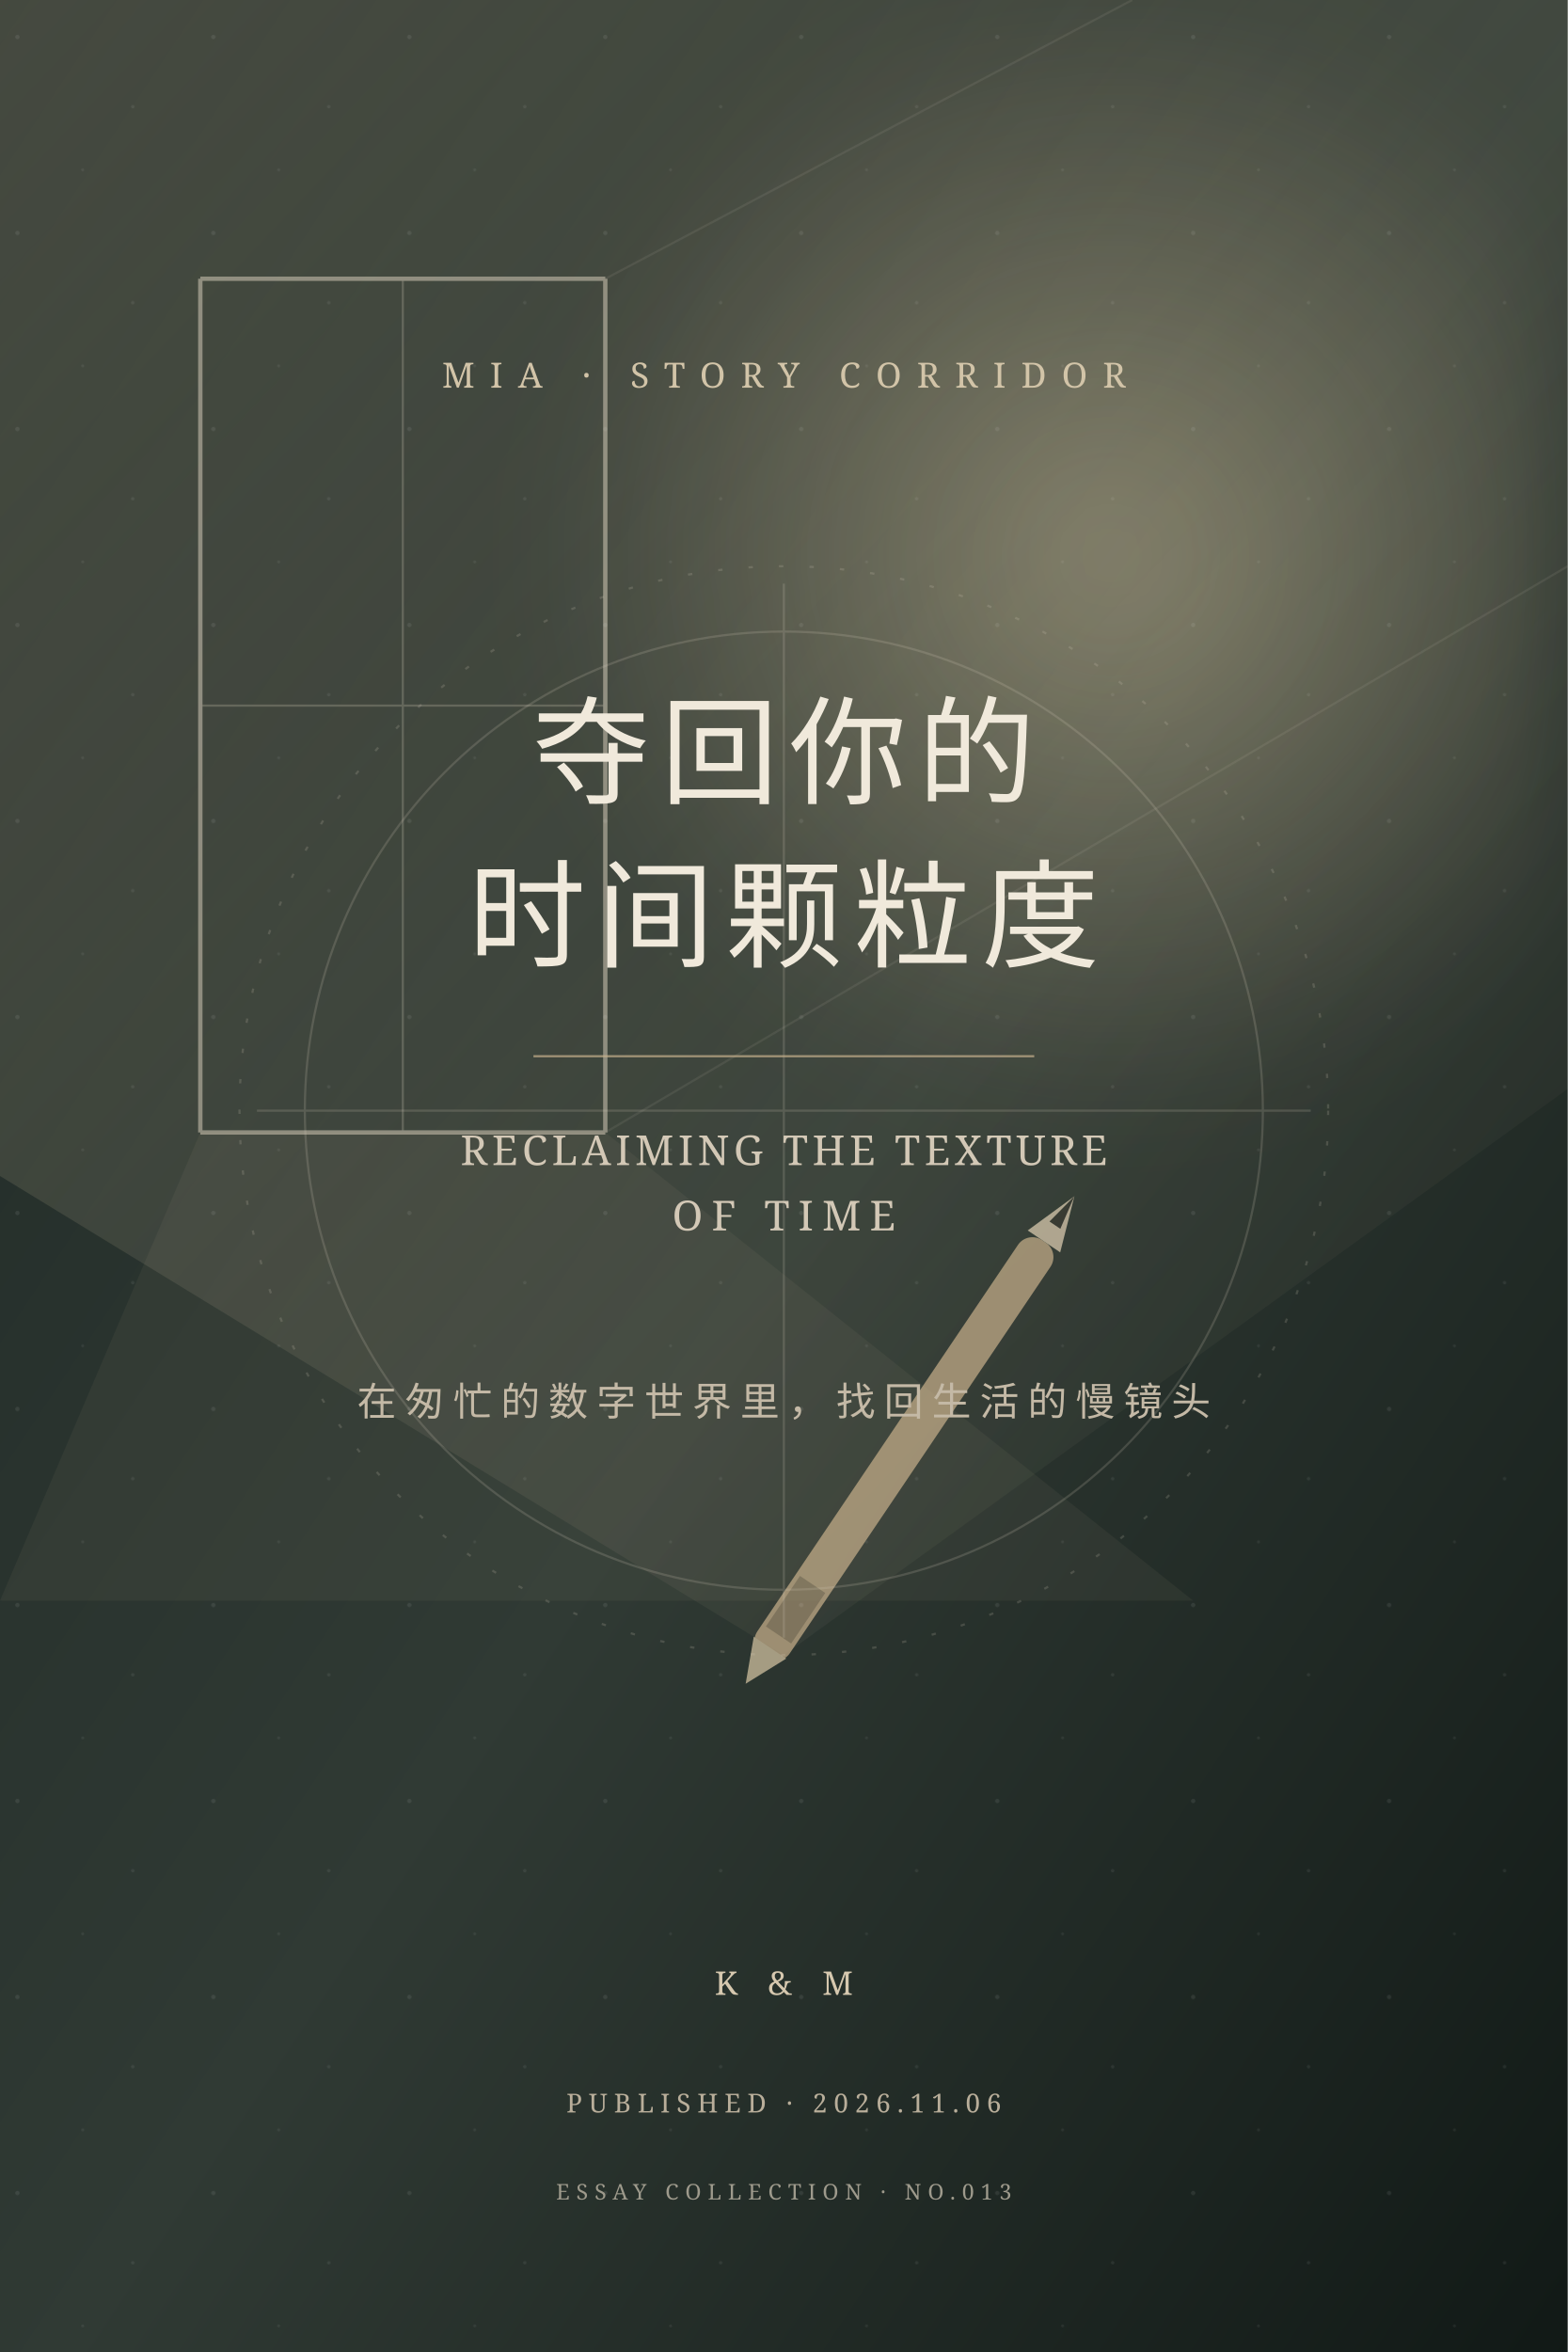
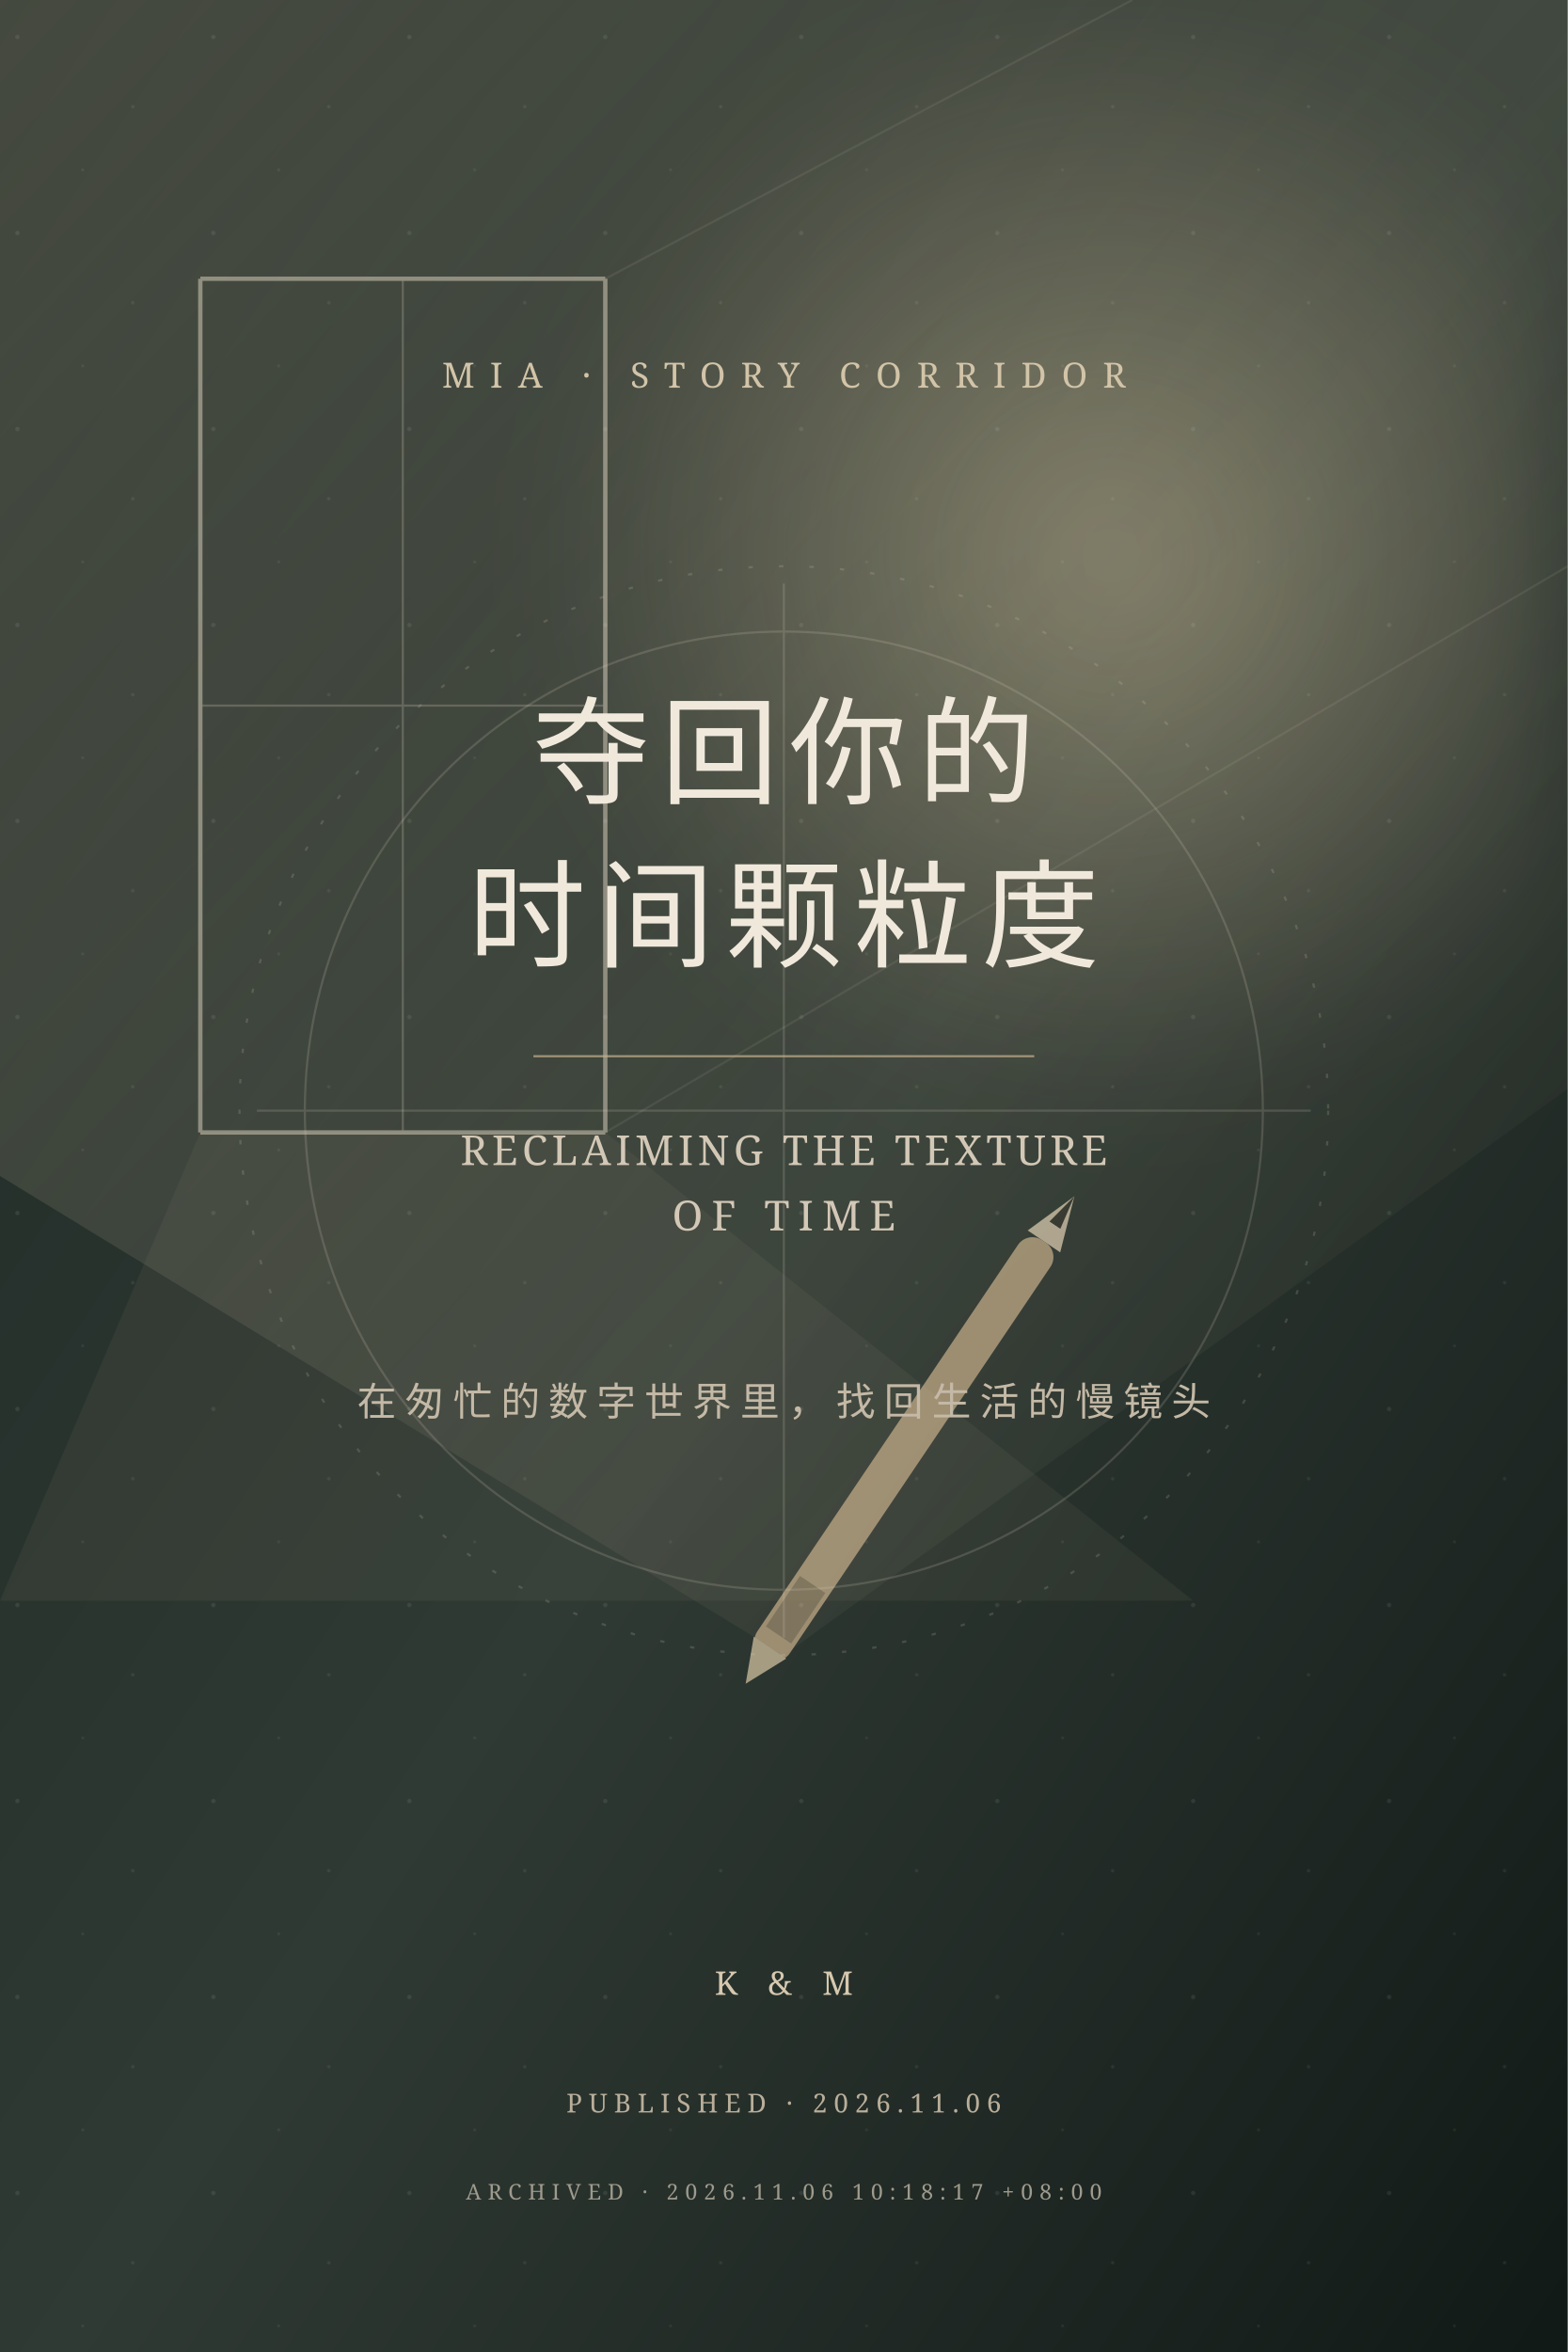
<svg xmlns="http://www.w3.org/2000/svg" viewBox="0 0 720 1080" role="img" aria-labelledby="title desc">
  <defs>
    <linearGradient id="bg" x1="0" y1="0" x2="1" y2="1">
      <stop offset="0" stop-color="#1d2724" />
      <stop offset=".52" stop-color="#303a34" />
      <stop offset="1" stop-color="#111916" />
    </linearGradient>
    <radialGradient id="sun">
      <stop offset="0" stop-color="#e8d5ac" stop-opacity=".42" />
      <stop offset="1" stop-color="#d8c39c" stop-opacity="0" />
    </radialGradient>
    <linearGradient id="beam" x1="0" y1="0" x2="1" y2="1">
      <stop stop-color="#e5d3ad" stop-opacity=".20" />
      <stop offset="1" stop-color="#e5d3ad" stop-opacity="0" />
    </linearGradient>
    <filter id="blur">
      <feGaussianBlur stdDeviation="24" />
    </filter>
    <pattern id="grain" width="90" height="90" patternUnits="userSpaceOnUse">
      <circle cx="8" cy="17" r="1" fill="#fff" opacity=".08" />
      <circle cx="61" cy="49" r=".8" fill="#fff" opacity=".07" />
      <circle cx="38" cy="78" r=".7" fill="#fff" opacity=".06" />
    </pattern>
  </defs>
  <rect width="720" height="1080" fill="url(#bg)" />
  <circle cx="510" cy="255" r="260" fill="url(#sun)" filter="url(#blur)" />
  <path d="M0 0H720V500L360 760 0 540Z" fill="url(#beam)" />
  <g opacity=".52" stroke="#d8cfbb" fill="none">
    <path d="M92 128V520M278 128V520M92 128H278M92 520H278" stroke-width="2" />
    <path d="M185 128V520M92 324H278" stroke-width="1" opacity=".45" />
    <path d="M278 128L520 0M278 520L720 260" stroke-width="1" opacity=".18" />
  </g>
  <path d="M92 520L278 520L548 735L0 735Z" fill="#d8c39c" opacity=".055" />
  <g transform="translate(472 565) rotate(34)" opacity=".7">
    <rect x="0" y="0" width="18" height="230" rx="8" fill="#c9b18b" />
    <path d="M0 0L9 -25L18 0Z" fill="#e2d2b5" />
    <path d="M6 -9L9 -25L12 -9Z" fill="#3a3a32" />
    <rect x="2" y="190" width="14" height="28" fill="#9e8b6e" />
    <path d="M0 225L9 245L18 225Z" fill="#d9c7a5" />
  </g>
  <g fill="none" stroke="#d9cfbc" opacity=".18">
    <circle cx="360" cy="510" r="220" />
    <circle cx="360" cy="510" r="250" stroke-dasharray="2 12" />
    <path d="M118 510H602M360 268V752" />
  </g>
  <rect width="720" height="1080" fill="url(#grain)" />
  <g text-anchor="middle">
    <text x="360" y="178" fill="#d2c4a8" font-family="Georgia,serif" font-size="16" letter-spacing="7">MIA · STORY CORRIDOR</text>
    <text x="360" y="365" fill="#f0e9db" font-family="'Noto Serif SC','Songti SC',serif" font-size="54" letter-spacing="5">夺回你的</text>
    <text x="360" y="440" fill="#f0e9db" font-family="'Noto Serif SC','Songti SC',serif" font-size="54" letter-spacing="5">时间颗粒度</text>
    <path d="M245 485H475" stroke="#c7b18d" stroke-width="1" opacity=".7" />
    <text x="360" y="535" fill="#d3c8b6" font-family="Georgia,serif" font-size="19" letter-spacing="2">RECLAIMING THE TEXTURE</text>
    <text x="360" y="565" fill="#d3c8b6" font-family="Georgia,serif" font-size="19" letter-spacing="4">OF TIME</text>
    <text x="360" y="650" fill="#c4b9a6" font-family="'Noto Serif SC','Songti SC',serif" font-size="18" letter-spacing="4">在匆忙的数字世界里，找回生活的慢镜头</text>
    <text x="360" y="916" fill="#d6c8af" font-family="Georgia,serif" font-size="15" letter-spacing="5">K &amp; M</text>
    <text x="360" y="970" fill="#b9ae9a" font-family="Georgia,serif" font-size="12" letter-spacing="3">PUBLISHED · 2026.11.06</text>
-     <text x="360" y="1010" fill="#9e9a8c" font-family="Georgia,serif" font-size="10" letter-spacing="3">ESSAY COLLECTION · NO.013</text>
+     <text x="360" y="1010" fill="#9e9a8c" font-family="Georgia,serif" font-size="10" letter-spacing="3">ARCHIVED · 2026.11.06 10:18:17 +08:00</text>
  </g>
</svg>
